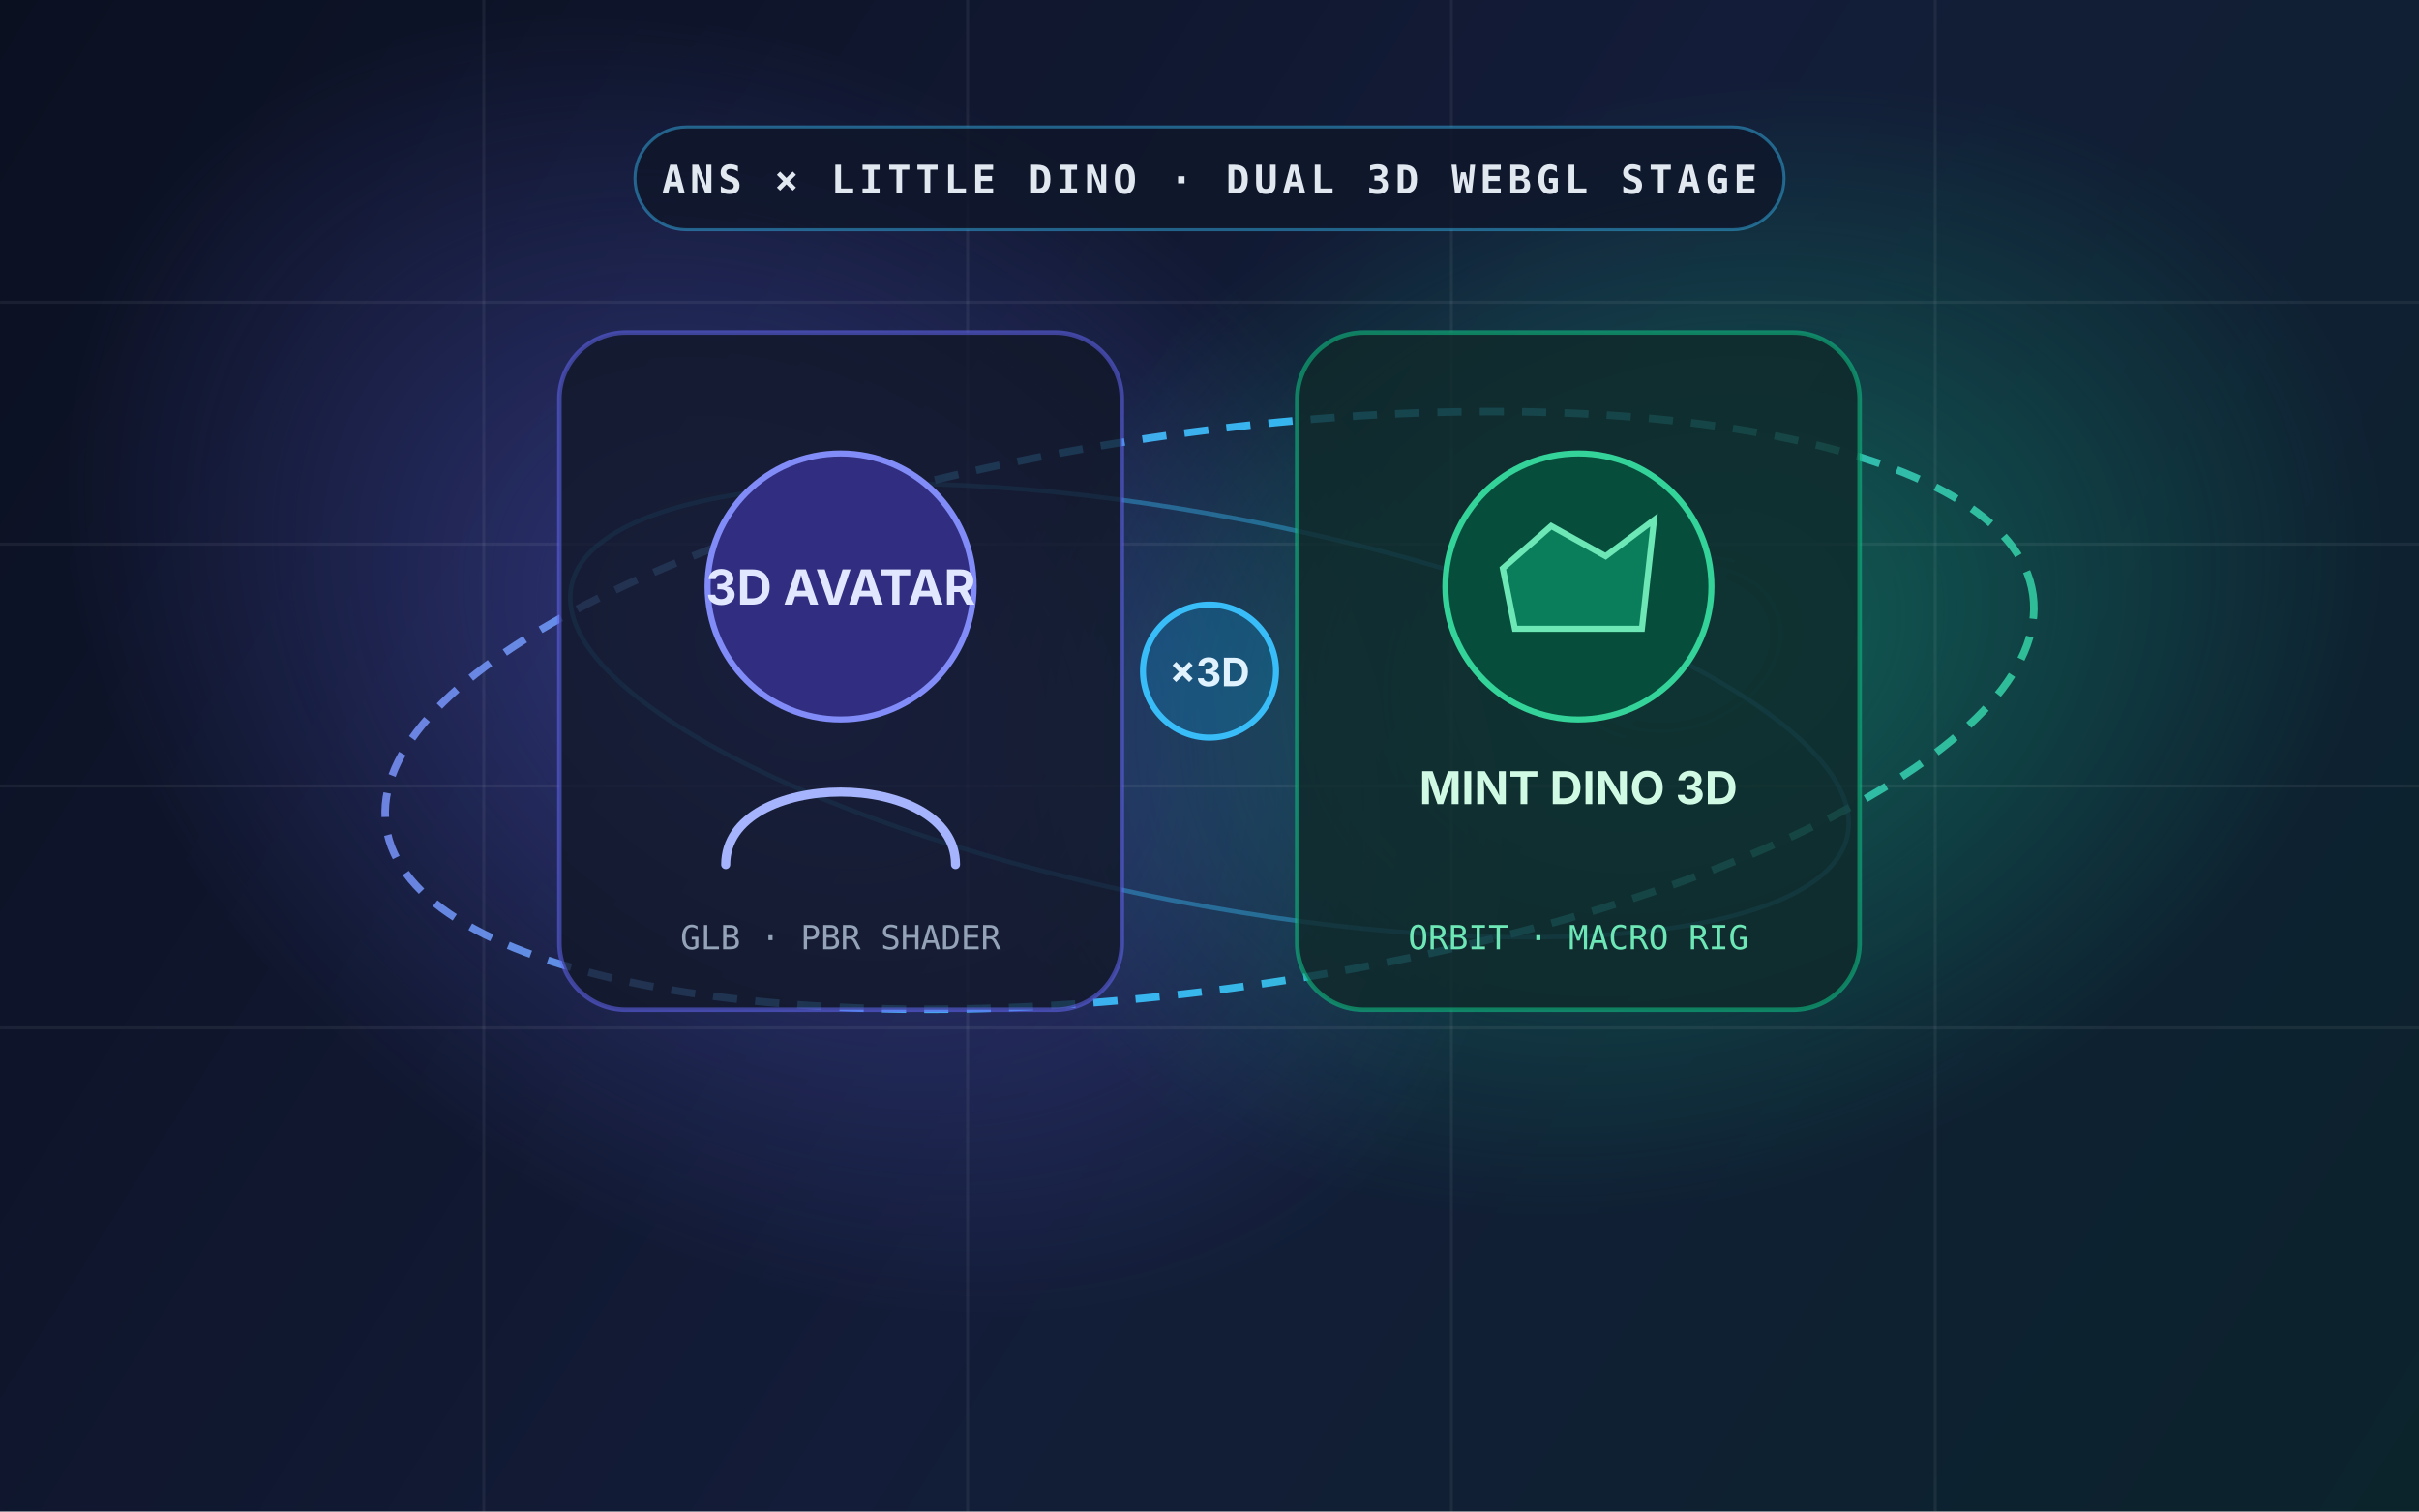
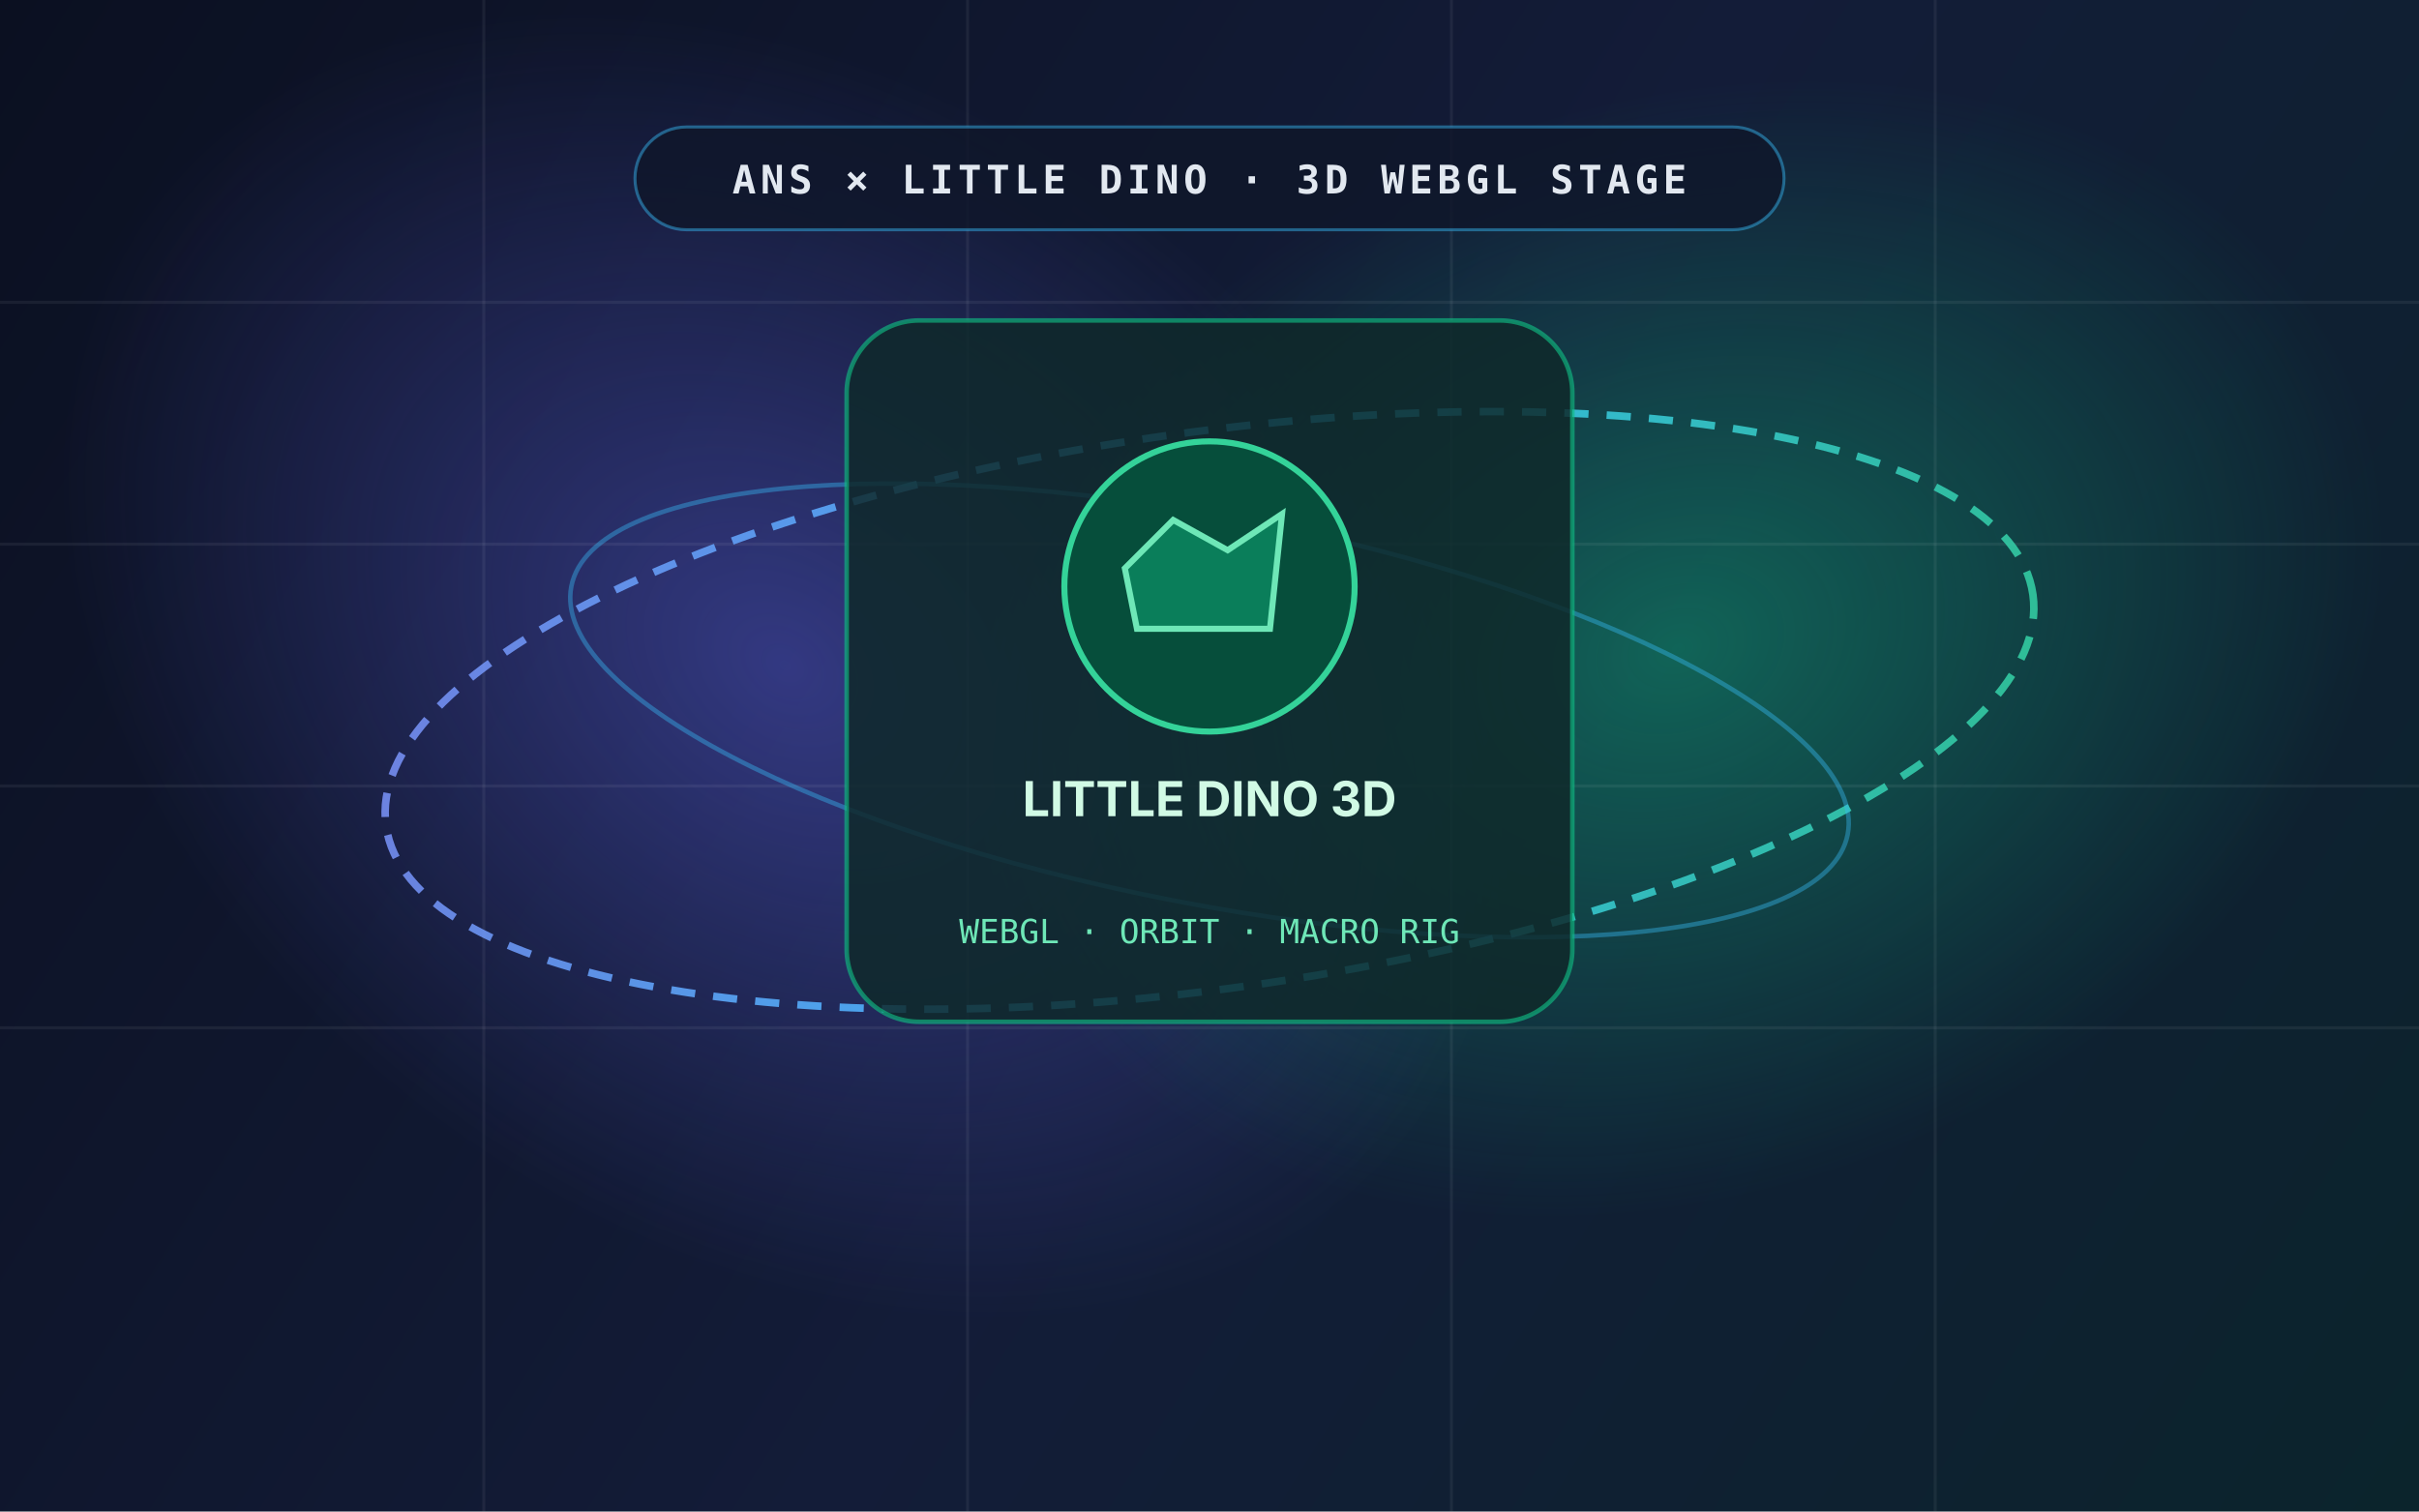
<svg xmlns="http://www.w3.org/2000/svg" viewBox="0 0 800 500" width="800" height="500" fill="none">
  <defs>
    <linearGradient id="bg" x1="0" y1="0" x2="800" y2="500" gradientUnits="userSpaceOnUse">
      <stop offset="0%" stop-color="#0b1021" />
      <stop offset="52%" stop-color="#131c38" />
      <stop offset="100%" stop-color="#0b242c" />
    </linearGradient>
    <radialGradient id="glowA" cx="0" cy="0" r="1" gradientUnits="userSpaceOnUse" gradientTransform="translate(260 220) rotate(35) scale(260 190)">
      <stop offset="0%" stop-color="#6366f1" stop-opacity="0.42" />
      <stop offset="100%" stop-color="#6366f1" stop-opacity="0" />
    </radialGradient>
    <radialGradient id="glowB" cx="0" cy="0" r="1" gradientUnits="userSpaceOnUse" gradientTransform="translate(555 215) rotate(-20) scale(240 180)">
      <stop offset="0%" stop-color="#10b981" stop-opacity="0.45" />
      <stop offset="100%" stop-color="#10b981" stop-opacity="0" />
    </radialGradient>
    <linearGradient id="orbit" x1="120" y1="140" x2="680" y2="340" gradientUnits="userSpaceOnUse">
      <stop offset="0%" stop-color="#818cf8" stop-opacity="0.85" />
      <stop offset="50%" stop-color="#38bdf8" stop-opacity="0.95" />
      <stop offset="100%" stop-color="#34d399" stop-opacity="0.85" />
    </linearGradient>
  </defs>
  <rect width="800" height="500" fill="url(#bg)" />
  <rect width="800" height="500" fill="url(#glowA)" />
  <rect width="800" height="500" fill="url(#glowB)" />
  <g stroke="#ffffff" stroke-opacity="0.06" stroke-width="1">
    <line x1="0" y1="100" x2="800" y2="100" />
    <line x1="0" y1="180" x2="800" y2="180" />
    <line x1="0" y1="260" x2="800" y2="260" />
    <line x1="0" y1="340" x2="800" y2="340" />
    <line x1="160" y1="0" x2="160" y2="500" />
    <line x1="320" y1="0" x2="320" y2="500" />
    <line x1="480" y1="0" x2="480" y2="500" />
    <line x1="640" y1="0" x2="640" y2="500" />
  </g>
  <ellipse cx="400" cy="235" rx="275" ry="92" transform="rotate(-8 400 235)" stroke="url(#orbit)" stroke-width="2.5" stroke-dasharray="8 6" />
  <ellipse cx="400" cy="235" rx="215" ry="64" transform="rotate(11 400 235)" stroke="#38bdf8" stroke-opacity="0.4" stroke-width="1.5" />
-   <g transform="translate(185 110)">
-     <rect x="0" y="0" width="186" height="224" rx="22" fill="#111827" fill-opacity="0.78" stroke="#6366f1" stroke-opacity="0.55" stroke-width="1.5" />
-     <circle cx="93" cy="84" r="44" fill="#312e81" stroke="#818cf8" stroke-width="2" />
-     <path d="M55 176 C55 144 131 144 131 176" stroke="#a5b4fc" stroke-width="3" stroke-linecap="round" />
-     <text x="93" y="90" text-anchor="middle" fill="#e0e7ff" font-family="system-ui, -apple-system, sans-serif" font-size="16" font-weight="700">3D AVATAR</text>
-     <text x="93" y="204" text-anchor="middle" fill="#94a3b8" font-family="ui-monospace, monospace" font-size="11">GLB · PBR SHADER</text>
+   <g transform="translate(280 106)">
+     <rect x="0" y="0" width="240" height="232" rx="24" fill="#0f292a" fill-opacity="0.84" stroke="#10b981" stroke-opacity="0.65" stroke-width="1.5" />
+     <circle cx="120" cy="88" r="48" fill="#064e3b" stroke="#34d399" stroke-width="2" />
+     <path d="M92 82 L108 66 L126 76 L144 64 L140 102 L96 102 Z" fill="#10b981" fill-opacity="0.45" stroke="#6ee7b7" stroke-width="2" />
+     <text x="120" y="164" text-anchor="middle" fill="#d1fae5" font-family="system-ui, -apple-system, sans-serif" font-size="16" font-weight="700">LITTLE DINO 3D</text>
+     <text x="120" y="206" text-anchor="middle" fill="#6ee7b7" font-family="ui-monospace, monospace" font-size="11">WEBGL · ORBIT · MACRO RIG</text>
  </g>
-   <g transform="translate(429 110)">
-     <rect x="0" y="0" width="186" height="224" rx="22" fill="#0f292a" fill-opacity="0.8" stroke="#10b981" stroke-opacity="0.6" stroke-width="1.5" />
-     <circle cx="93" cy="84" r="44" fill="#064e3b" stroke="#34d399" stroke-width="2" />
-     <path d="M68 78 L84 64 L102 74 L118 62 L114 98 L72 98 Z" fill="#10b981" fill-opacity="0.45" stroke="#6ee7b7" stroke-width="2" />
-     <text x="93" y="156" text-anchor="middle" fill="#d1fae5" font-family="system-ui, -apple-system, sans-serif" font-size="15" font-weight="700">MINT DINO 3D</text>
-     <text x="93" y="204" text-anchor="middle" fill="#6ee7b7" font-family="ui-monospace, monospace" font-size="11">ORBIT · MACRO RIG</text>
-   </g>
-   <circle cx="400" cy="222" r="22" fill="#0ea5e9" fill-opacity="0.22" stroke="#38bdf8" stroke-width="2" />
-   <text x="400" y="227" text-anchor="middle" fill="#e0f2fe" font-family="system-ui, -apple-system, sans-serif" font-size="13" font-weight="700">×3D</text>
  <rect x="210" y="42" width="380" height="34" rx="17" fill="#0f172a" fill-opacity="0.82" stroke="#38bdf8" stroke-opacity="0.45" />
-   <text x="400" y="64" text-anchor="middle" fill="#e2e8f0" font-family="ui-monospace, SFMono-Regular, monospace" font-size="13" font-weight="600" letter-spacing="1.5">ANS × LITTLE DINO · DUAL 3D WEBGL STAGE</text>
+   <text x="400" y="64" text-anchor="middle" fill="#e2e8f0" font-family="ui-monospace, SFMono-Regular, monospace" font-size="13" font-weight="600" letter-spacing="1.5">ANS × LITTLE DINO · 3D WEBGL STAGE</text>
</svg>
